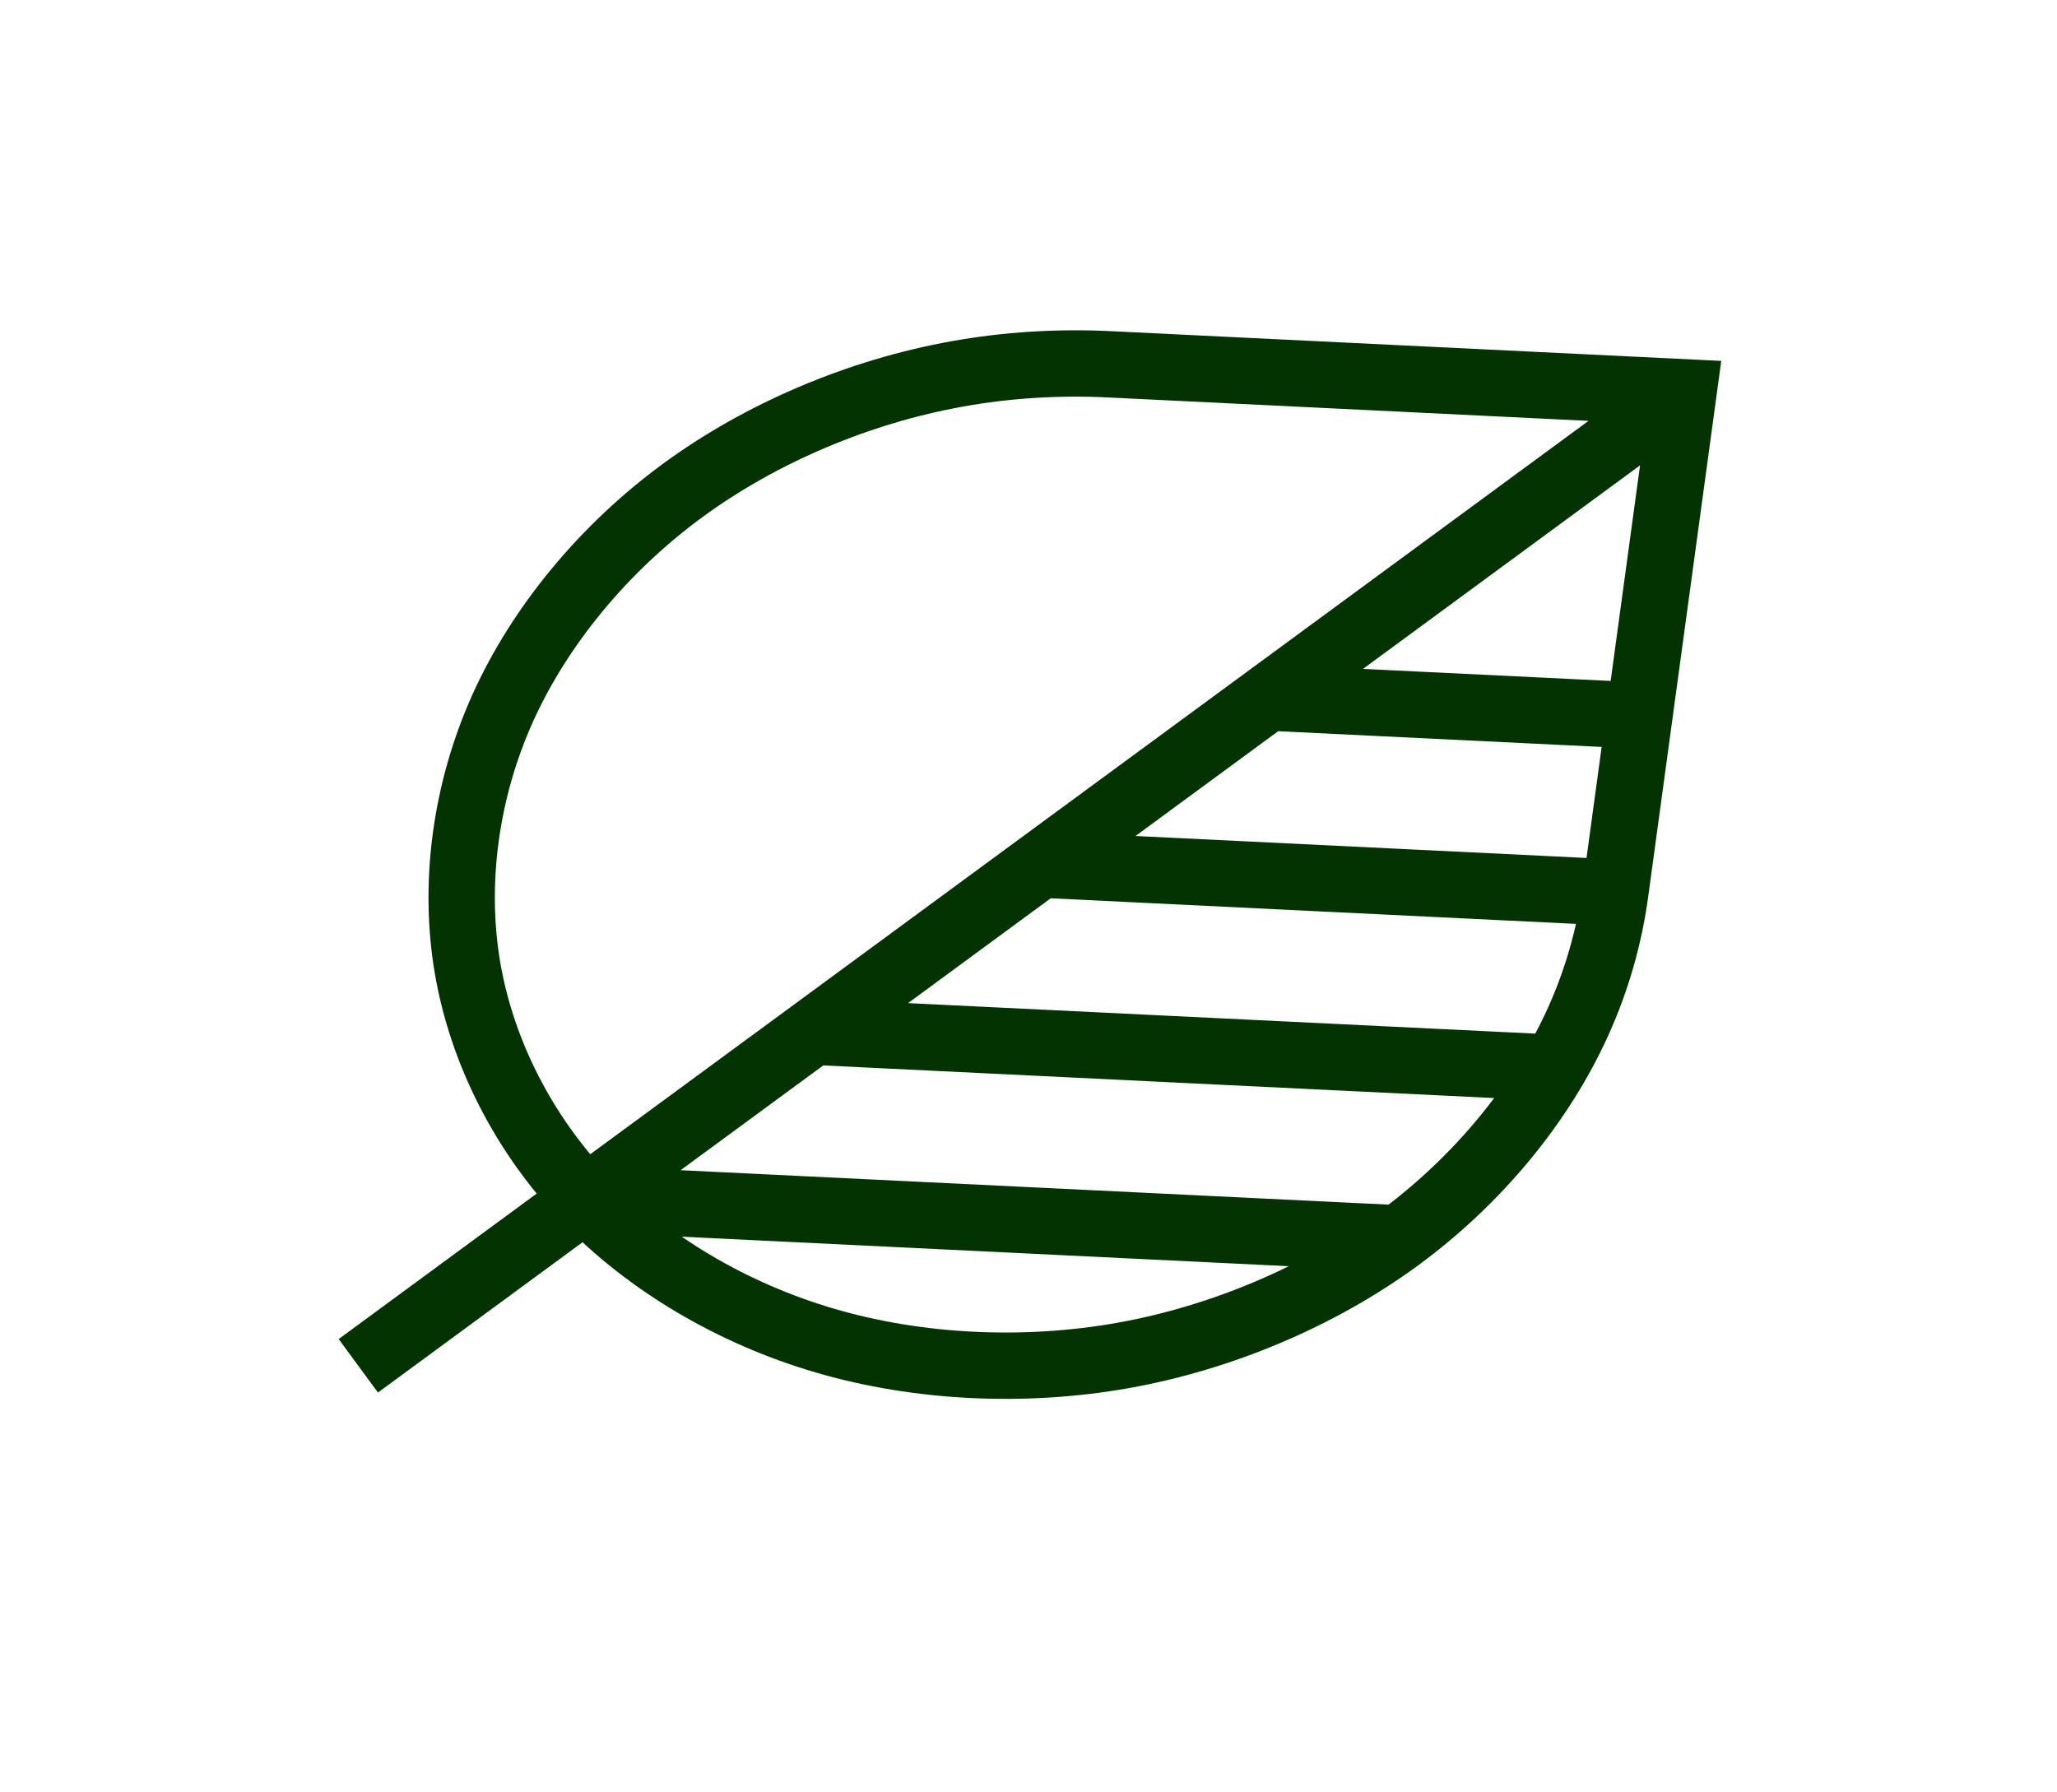
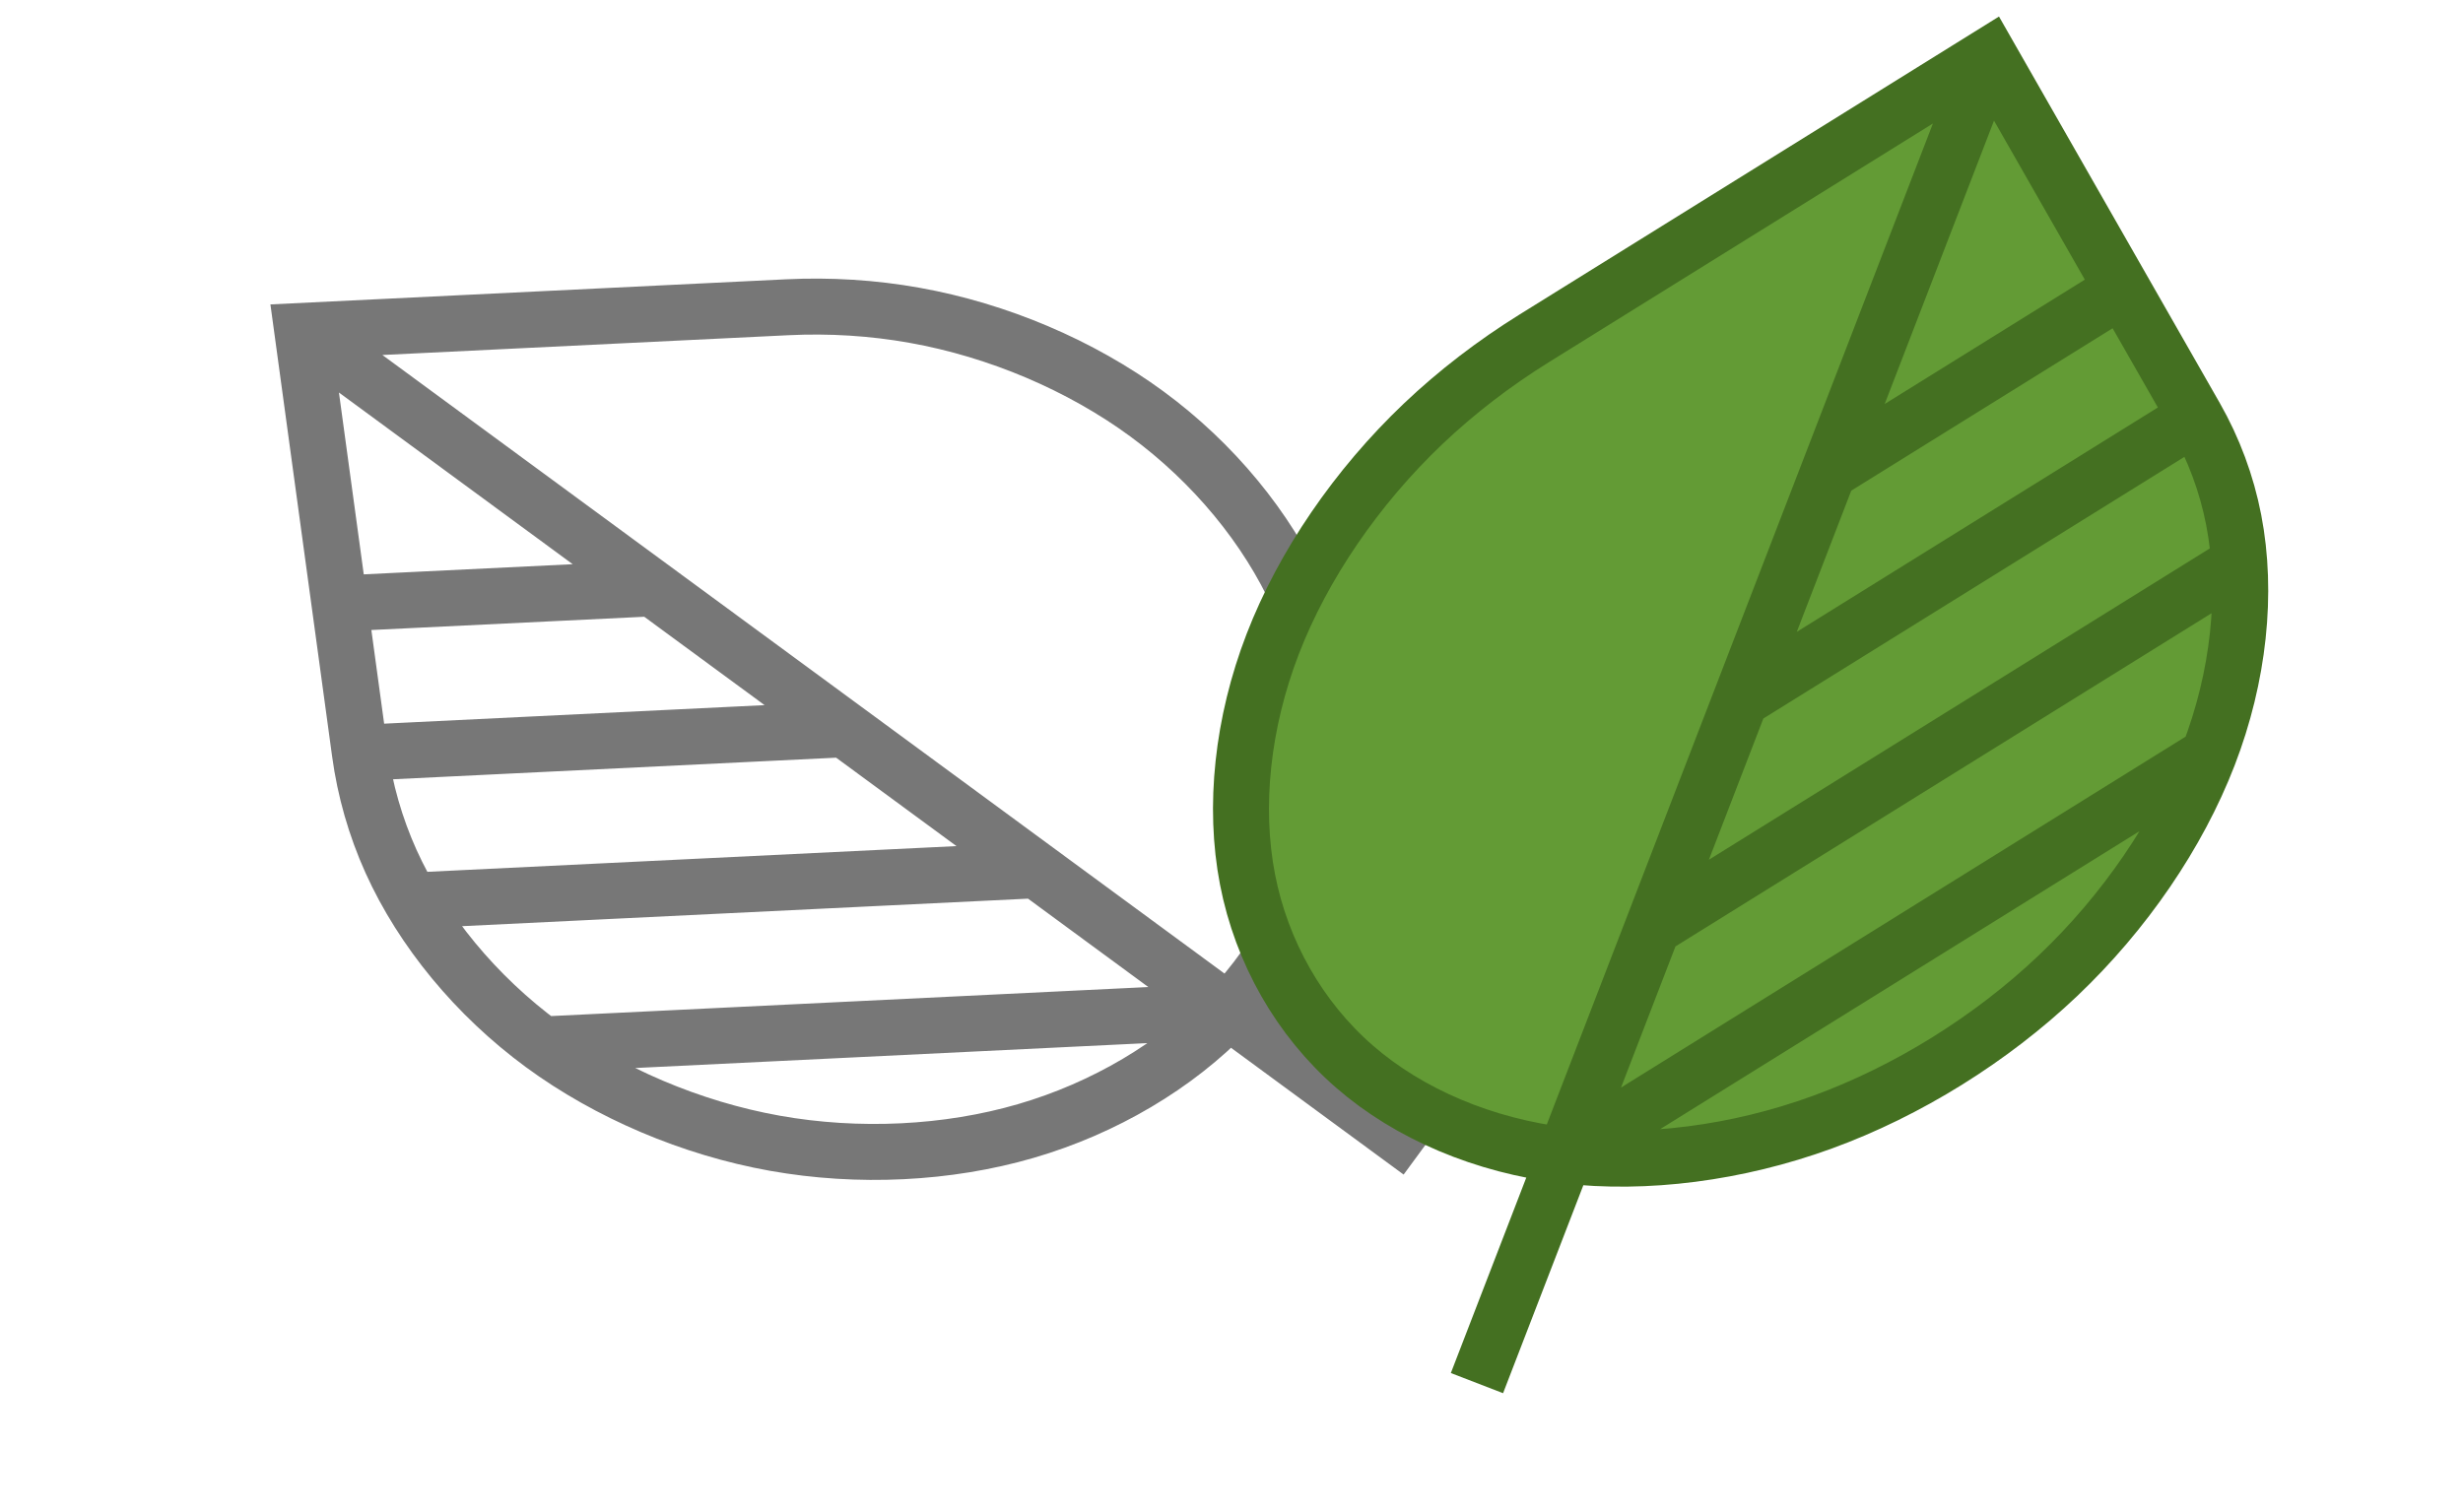
- <svg xmlns="http://www.w3.org/2000/svg" width="31" height="27" viewBox="0 0 31 27" fill="none">
-   <path d="M25.371 5.912L15.682 13.03L12.254 15.549L8.826 18.067L5.4 20.584M19.109 10.512L24.706 10.784L19.109 10.512ZM8.826 18.067L21.082 18.663L8.826 18.067ZM12.254 15.549L23.422 16.092L12.254 15.549ZM15.682 13.03L24.343 13.452L15.682 13.03ZM16.71 5.49C15.95 5.453 15.178 5.5 14.432 5.634C12.942 5.9 11.464 6.528 10.281 7.397C9.098 8.266 8.136 9.432 7.577 10.67C7.019 11.909 6.829 13.299 7.044 14.576C7.26 15.852 7.894 17.095 8.826 18.067C9.758 19.039 11.046 19.801 12.445 20.208C13.843 20.616 15.44 20.693 16.931 20.427C18.421 20.16 19.899 19.532 21.082 18.663C22.265 17.794 23.228 16.629 23.786 15.39C24.065 14.771 24.253 14.114 24.343 13.452L25.371 5.912L16.71 5.49Z" stroke="#023300" />
+ <svg xmlns="http://www.w3.org/2000/svg" width="44" height="27" viewBox="0 0 44 27" fill="none">
+   <path d="M5.4 5.912L15.09 13.03L18.518 15.549L21.945 18.067L25.371 20.584M11.662 10.512L6.065 10.784L11.662 10.512ZM21.945 18.067L9.689 18.663L21.945 18.067ZM18.518 15.549L7.349 16.092L18.518 15.549ZM15.09 13.03L6.429 13.452L15.09 13.03ZM14.062 5.49C14.822 5.453 15.594 5.5 16.339 5.634C17.829 5.9 19.307 6.528 20.49 7.397C21.673 8.266 22.636 9.432 23.194 10.67C23.753 11.909 23.943 13.299 23.727 14.576C23.512 15.852 22.877 17.095 21.945 18.067C21.014 19.039 19.725 19.801 18.327 20.208C16.928 20.616 15.331 20.693 13.841 20.427C12.35 20.16 10.872 19.532 9.689 18.663C8.507 17.794 7.544 16.629 6.985 15.39C6.706 14.771 6.519 14.114 6.429 13.452L5.4 5.912L14.062 5.49Z" stroke="#777777" />
+   <path fill-rule="evenodd" clip-rule="evenodd" d="M32.665 8.431L37.917 5.167L32.665 8.431ZM27.955 20.645L39.454 13.496L27.955 20.645ZM29.525 16.574L40.004 10.06L29.525 16.574ZM31.095 12.502L39.222 7.451L31.095 12.502ZM27.407 6.046C26.694 6.489 26.021 7.005 25.426 7.57C24.236 8.701 23.278 10.103 22.736 11.508C22.194 12.913 22.034 14.41 22.286 15.713C22.538 17.015 23.218 18.206 24.196 19.057C25.174 19.908 26.512 20.473 27.955 20.645C29.397 20.816 31.035 20.605 32.555 20.051C34.075 19.497 35.574 18.565 36.764 17.434C37.954 16.304 38.912 14.902 39.454 13.496C39.996 12.092 40.156 10.595 39.904 9.292C39.778 8.641 39.545 8.018 39.222 7.451L35.534 0.994L27.407 6.046ZM35.534 0.994L31.095 12.502L29.525 16.574L27.955 20.645L26.385 24.713" fill="#639B35" />
+   <path d="M35.534 0.994L31.095 12.502L29.525 16.574L27.955 20.645L26.385 24.713M32.665 8.431L37.917 5.167L32.665 8.431ZM27.955 20.645L39.454 13.496L27.955 20.645ZM29.525 16.574L40.004 10.06L29.525 16.574ZM31.095 12.502L39.222 7.451L31.095 12.502ZM27.407 6.046C26.694 6.489 26.021 7.005 25.426 7.57C24.236 8.701 23.278 10.103 22.736 11.508C22.194 12.913 22.034 14.41 22.286 15.713C22.538 17.015 23.218 18.206 24.196 19.057C25.174 19.908 26.512 20.473 27.955 20.645C29.397 20.816 31.035 20.605 32.555 20.051C34.075 19.497 35.574 18.565 36.764 17.434C37.954 16.304 38.912 14.902 39.454 13.496C39.996 12.092 40.156 10.595 39.904 9.292C39.778 8.641 39.545 8.018 39.222 7.451L35.534 0.994L27.407 6.046Z" stroke="#447021" />
</svg>
